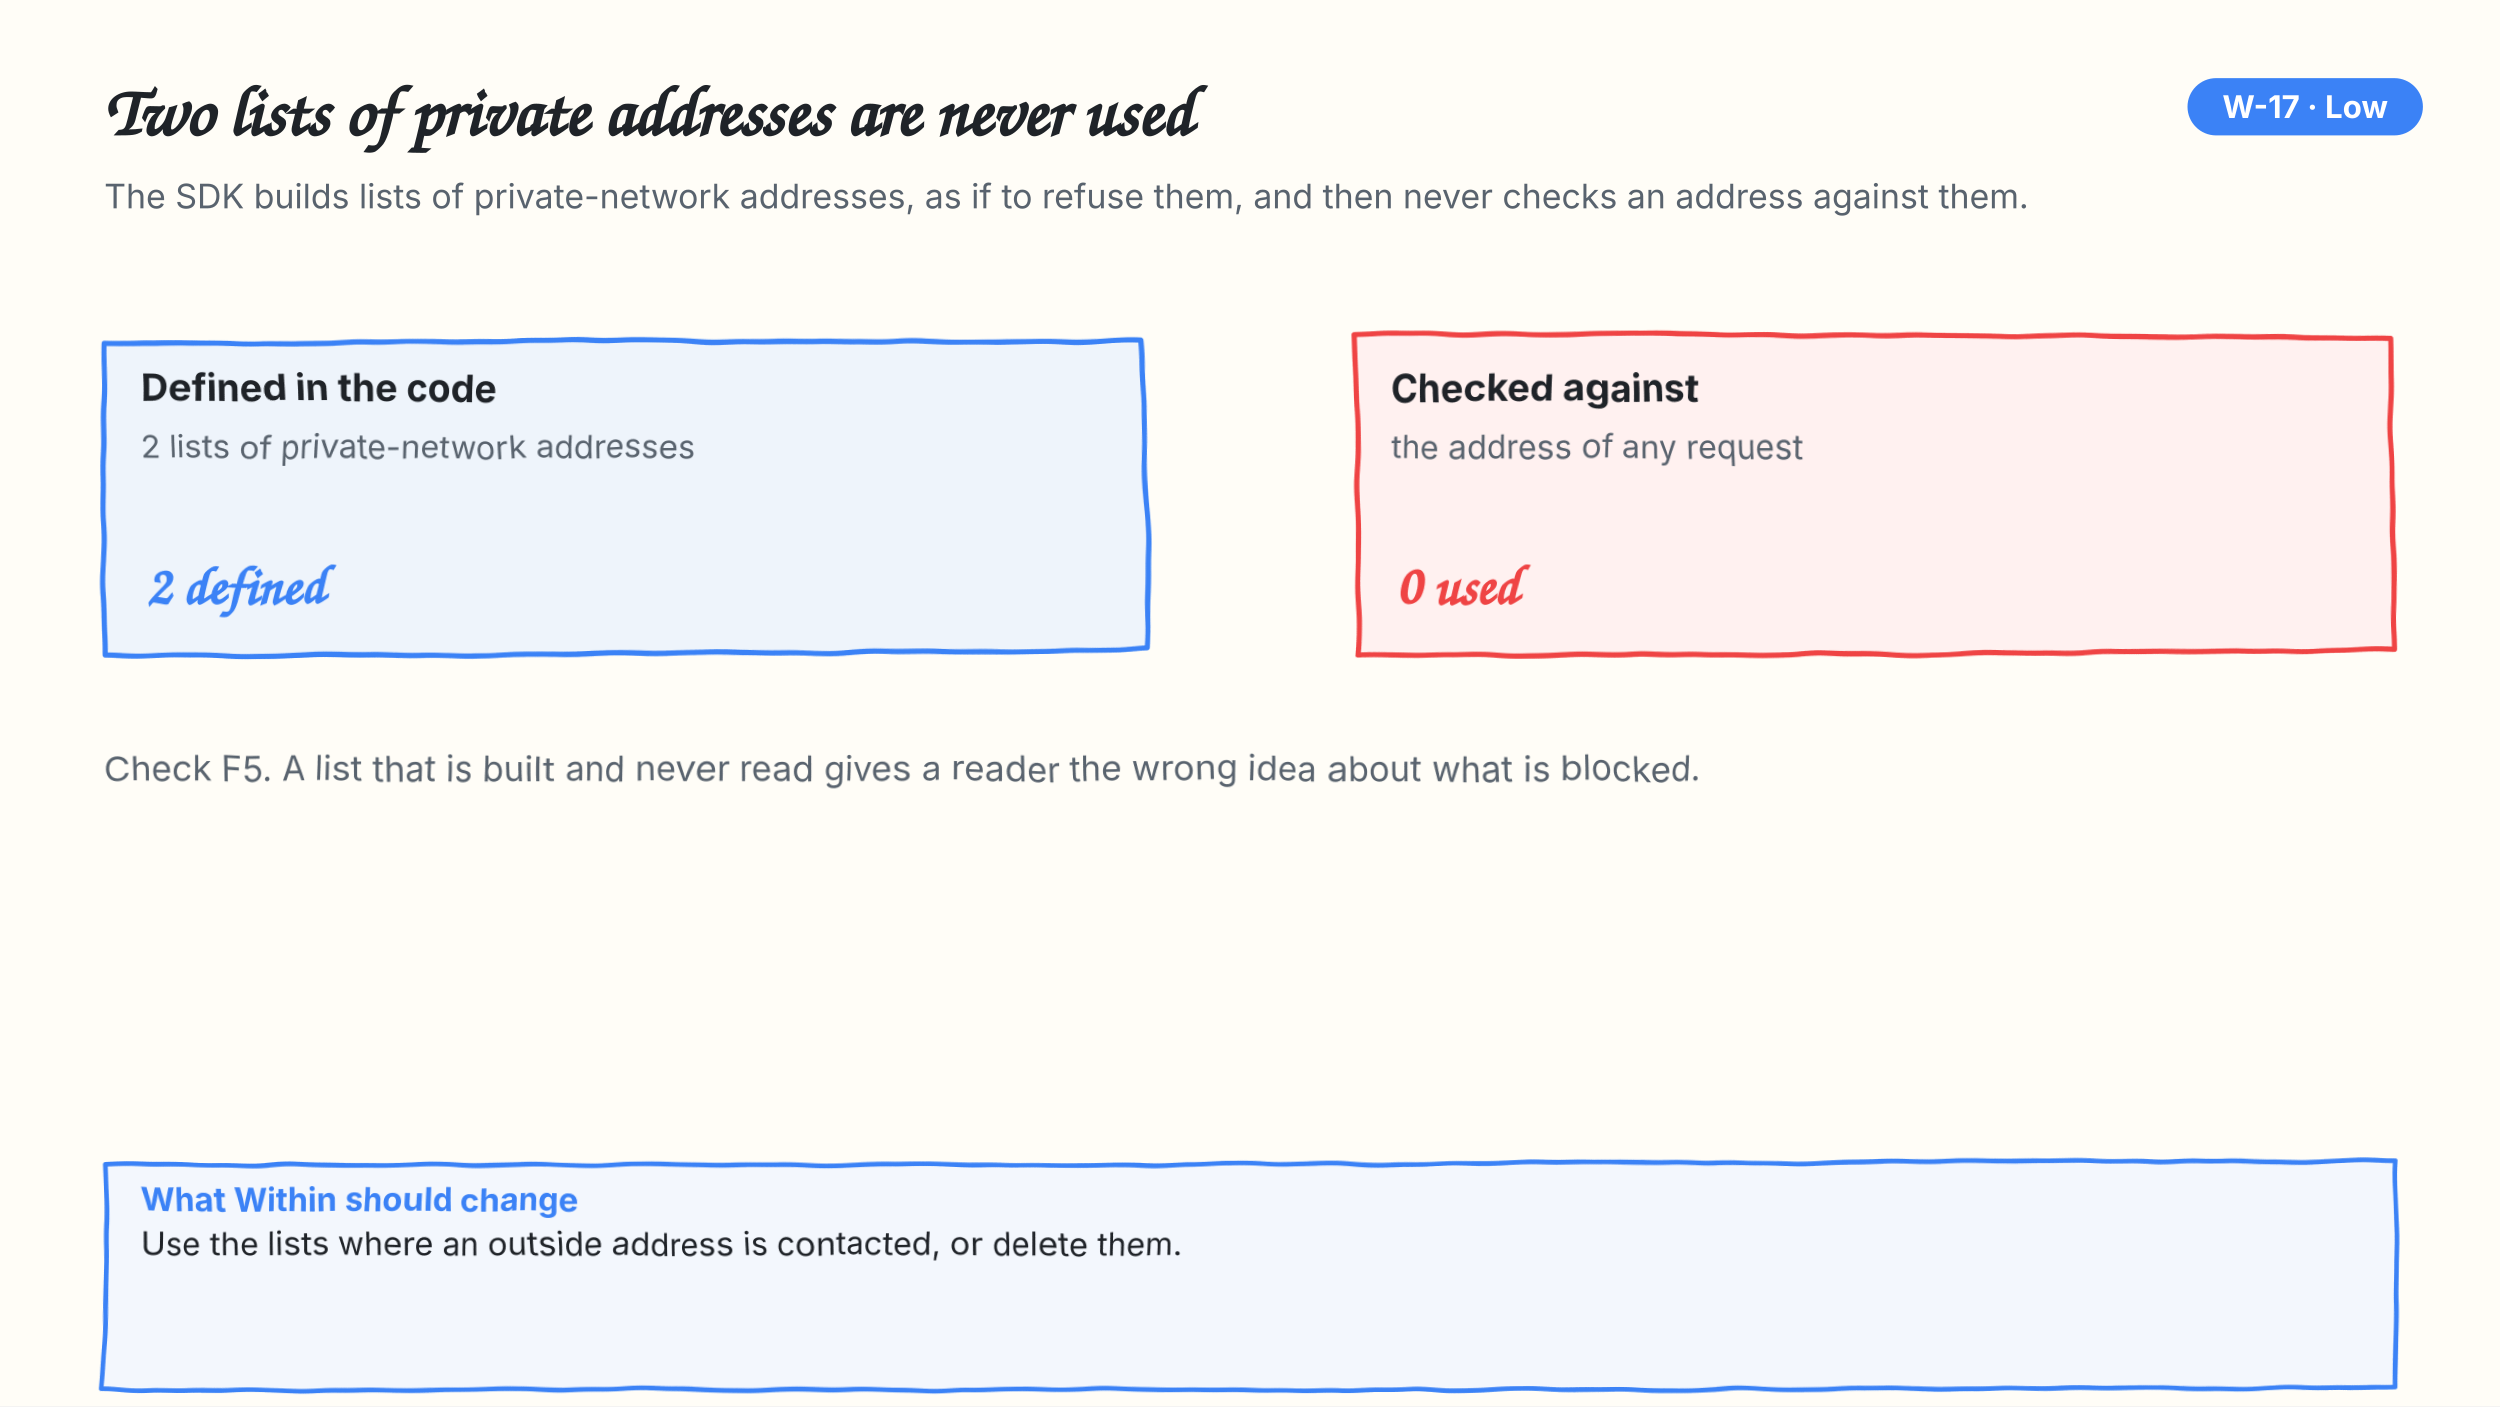
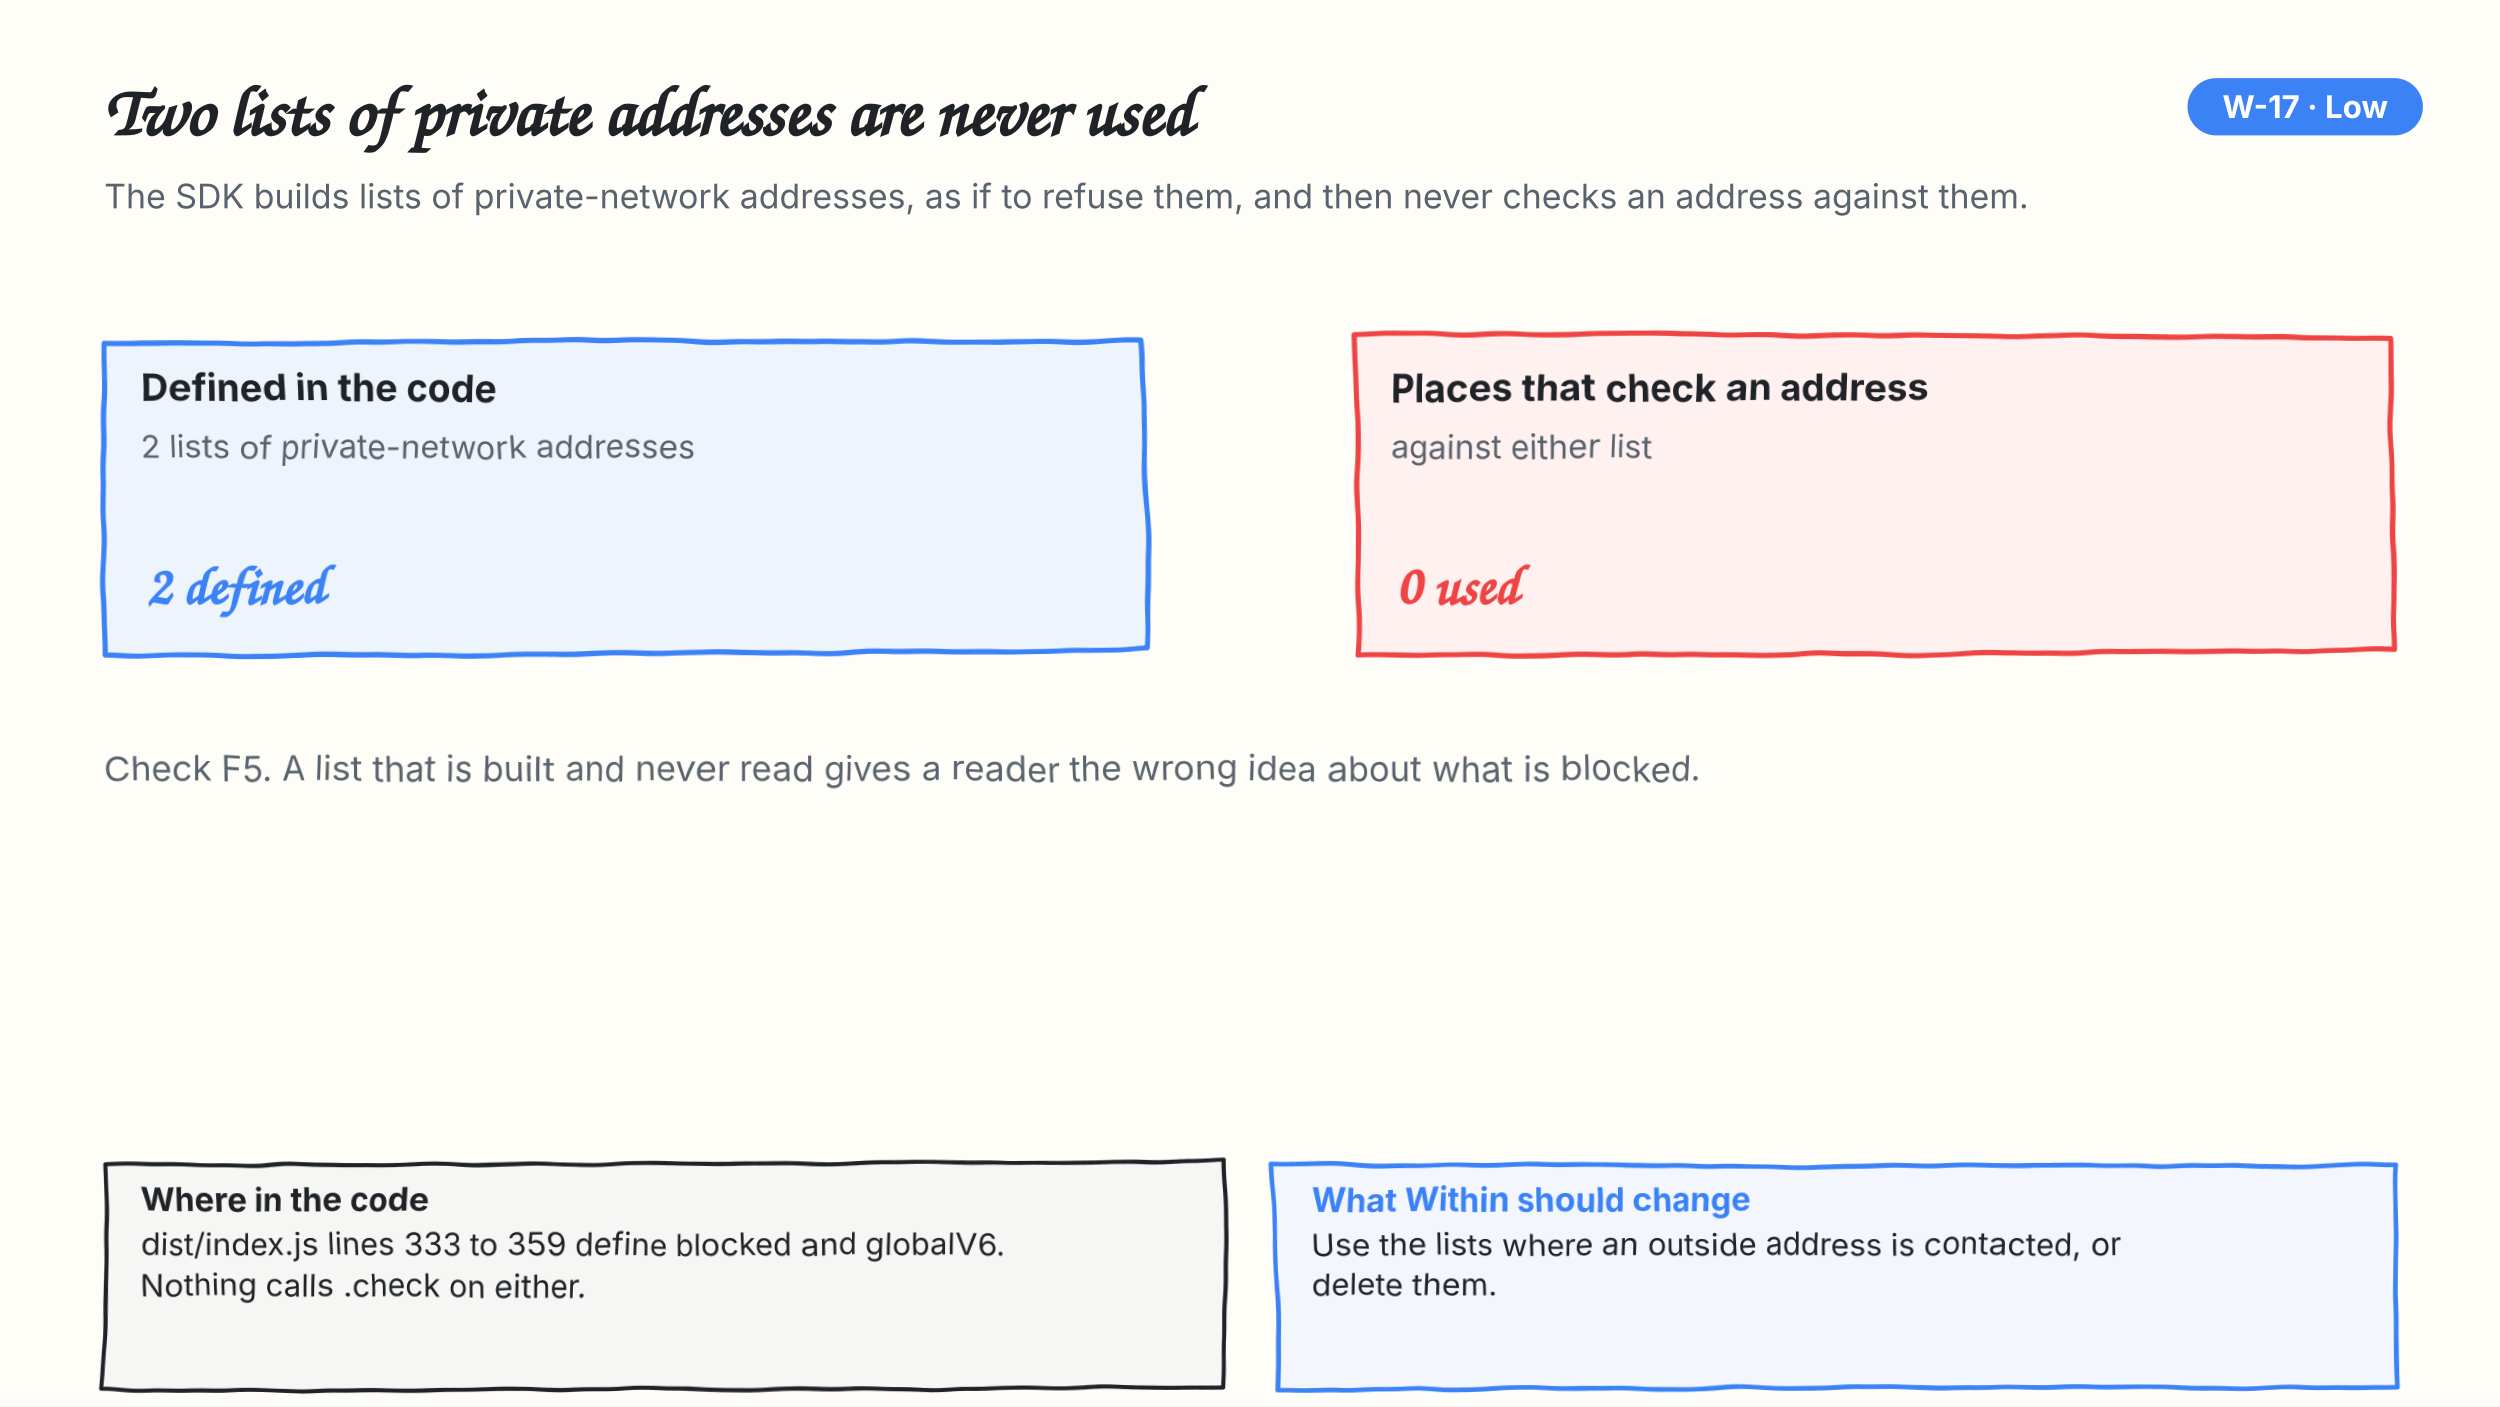
<svg xmlns="http://www.w3.org/2000/svg" viewBox="0 0 960 540" role="img" aria-label="Lists defined: 2; lists used: 0">
  <defs>
    <filter id="wob" x="-5%" y="-5%" width="110%" height="110%">
      <feTurbulence type="fractalNoise" baseFrequency="0.035" numOctaves="2" seed="3" result="n" />
      <feDisplacementMap in="SourceGraphic" in2="n" scale="2.2" xChannelSelector="R" yChannelSelector="G" />
    </filter>
    <style>
.flow{stroke-dasharray:9 7;animation:dash 1.1s linear infinite}
.slow{stroke-dasharray:9 7;animation:dash 2.4s linear infinite}
@keyframes dash{to{stroke-dashoffset:-32}}
.pulse{transform-box:fill-box;transform-origin:center;animation:pulse 1.7s ease-in-out infinite}
@keyframes pulse{0%,100%{transform:scale(1);opacity:1}50%{transform:scale(1.08);opacity:.6}}
.grow{transform-box:fill-box;transform-origin:50% 100%;animation:grow 1.3s cubic-bezier(.2,.8,.2,1) both}
@keyframes grow{from{transform:scaleY(.02)}to{transform:scaleY(1)}}
.growx{transform-box:fill-box;transform-origin:0 50%;animation:growx 1.6s cubic-bezier(.2,.8,.2,1) both}
@keyframes growx{from{transform:scaleX(.02)}to{transform:scaleX(1)}}
.bob{animation:bob 2.2s ease-in-out infinite}
@keyframes bob{0%,100%{transform:translateY(0)}50%{transform:translateY(-4px)}}
.blink{animation:blink 1.4s steps(2,start) infinite}
@keyframes blink{50%{opacity:.15}}
@media (prefers-reduced-motion:reduce){*{animation:none!important}}</style>
  </defs>
  <rect width="960" height="540" fill="#fffdf7" />
  <g filter="url(#wob)">
    <path d="M40.1 131.7 Q238.3 130.8 438.0 131.1 Q441.4 191.1 440.1 249.2 Q238.2 252.2 40.0 251.6 Q38.8 190.4 40.1 131.7" fill="#eef4fb" stroke="#3b82f6" stroke-width="2" stroke-linecap="round" stroke-linejoin="round" />
    <text x="54" y="154" font-family="system-ui,-apple-system,'Segoe UI',sans-serif" font-size="14.5" fill="#1f2328" font-weight="700">
      <tspan x="54" dy="0">Defined in the code</tspan>
    </text>
    <text x="54" y="176" font-family="system-ui,-apple-system,'Segoe UI',sans-serif" font-size="12.5" fill="#59636e">
      <tspan x="54" dy="0">2 lists of private-network addresses</tspan>
    </text>
    <text x="56" y="232" font-family="'Bradley Hand','Segoe Print','Marker Felt','Comic Sans MS',cursive" font-size="21" fill="#3b82f6" font-weight="700">
      <tspan x="56" dy="0">2 defined</tspan>
    </text>
    <path d="M520.2 128.2 Q718.0 128.2 918.2 130.0 Q917.9 188.6 919.8 249.4 Q722.3 252.1 521.3 251.5 Q522.4 192.1 520.2 128.2" fill="#fff1f0" stroke="#ef4444" stroke-width="2" stroke-linecap="round" stroke-linejoin="round" />
    <text x="534" y="154" font-family="system-ui,-apple-system,'Segoe UI',sans-serif" font-size="14.5" fill="#1f2328" font-weight="700">
-       <tspan x="534" dy="0">Checked against</tspan>
+       <tspan x="534" dy="0">Places that check an address</tspan>
    </text>
    <text x="534" y="176" font-family="system-ui,-apple-system,'Segoe UI',sans-serif" font-size="12.5" fill="#59636e">
-       <tspan x="534" dy="0">the address of any request</tspan>
+       <tspan x="534" dy="0">against either list</tspan>
    </text>
    <text x="536" y="232" font-family="'Bradley Hand','Segoe Print','Marker Felt','Comic Sans MS',cursive" font-size="21" fill="#ef4444" font-weight="700">
      <tspan x="536" dy="0">0 used</tspan>
    </text>
    <text x="40" y="300" font-family="system-ui,-apple-system,'Segoe UI',sans-serif" font-size="13.5" fill="#59636e">
      <tspan x="40" dy="0">Check F5. A list that is built and never read gives a reader the wrong idea about what is blocked.</tspan>
    </text>
  </g>
  <text x="40" y="52" font-family="'Bradley Hand','Segoe Print','Marker Felt','Comic Sans MS',cursive" font-size="27" fill="#1f2328" font-weight="700">
    <tspan x="40" dy="0">Two lists of private addresses are never used</tspan>
  </text>
  <rect x="840" y="30" width="90.4" height="22" rx="11" fill="#3b82f6" />
  <text x="885.2" y="45.32" text-anchor="middle" font-family="system-ui,-apple-system,'Segoe UI',sans-serif" font-size="12" font-weight="700" fill="#fff">W-17 · Low</text>
  <text x="40" y="80" font-family="system-ui,-apple-system,'Segoe UI',sans-serif" font-size="13" fill="#59636e">
    <tspan x="40" dy="0">The SDK builds lists of private-network addresses, as if to refuse them, and then never checks an address against them.</tspan>
  </text>
  <g filter="url(#wob)">
-     <path d="M40.6 447.5 Q478.5 447.5 919.9 445.6 Q920.7 490.5 919.6 532.8 Q477.9 534.2 38.6 533.6 Q42.0 491.4 40.6 447.5" fill="#f3f7fd" stroke="#3b82f6" stroke-width="1.8" stroke-linecap="round" stroke-linejoin="round" />
-     <text x="54" y="465" font-family="system-ui,-apple-system,'Segoe UI',sans-serif" font-size="12.5" fill="#3b82f6" font-weight="700">
-       <tspan x="54" dy="0">What Within should change</tspan>
+     <path d="M40.6 447.5 Q253.5 447.5 469.9 445.6 Q470.7 490.5 469.6 532.8 Q252.9 534.2 38.6 533.6 Q42.0 491.4 40.6 447.5" fill="#f6f6f4" stroke="#1f2328" stroke-width="1.6" stroke-linecap="round" stroke-linejoin="round" />
+     <text x="54" y="465" font-family="system-ui,-apple-system,'Segoe UI',sans-serif" font-size="12.5" fill="#1f2328" font-weight="700">
+       <tspan x="54" dy="0">Where in the code</tspan>
    </text>
-     <text x="54" y="482" font-family="system-ui,-apple-system,'Segoe UI',sans-serif" font-size="12.5" fill="#1f2328">
-       <tspan x="54" dy="0">Use the lists where an outside address is contacted, or delete them.</tspan>
+     <text x="54" y="482" font-family="system-ui,-apple-system,'Segoe UI',sans-serif" font-size="12" fill="#1f2328">
+       <tspan x="54" dy="0">dist/index.js lines 333 to 359 define blocked and globalV6.</tspan>
+       <tspan x="54" dy="15.84">Nothing calls .check on either.</tspan>
+     </text>
+     <path d="M488.3 446.9 Q706.2 448.8 920.2 447.2 Q919.4 490.9 920.5 532.9 Q707.4 532.4 490.6 533.6 Q491.1 489.5 488.3 446.9" fill="#f3f7fd" stroke="#3b82f6" stroke-width="1.8" stroke-linecap="round" stroke-linejoin="round" />
+     <text x="504" y="465" font-family="system-ui,-apple-system,'Segoe UI',sans-serif" font-size="12.5" fill="#3b82f6" font-weight="700">
+       <tspan x="504" dy="0">What Within should change</tspan>
+     </text>
+     <text x="504" y="482" font-family="system-ui,-apple-system,'Segoe UI',sans-serif" font-size="12" fill="#1f2328">
+       <tspan x="504" dy="0">Use the lists where an outside address is contacted, or</tspan>
+       <tspan x="504" dy="15.84">delete them.</tspan>
    </text>
  </g>
</svg>
